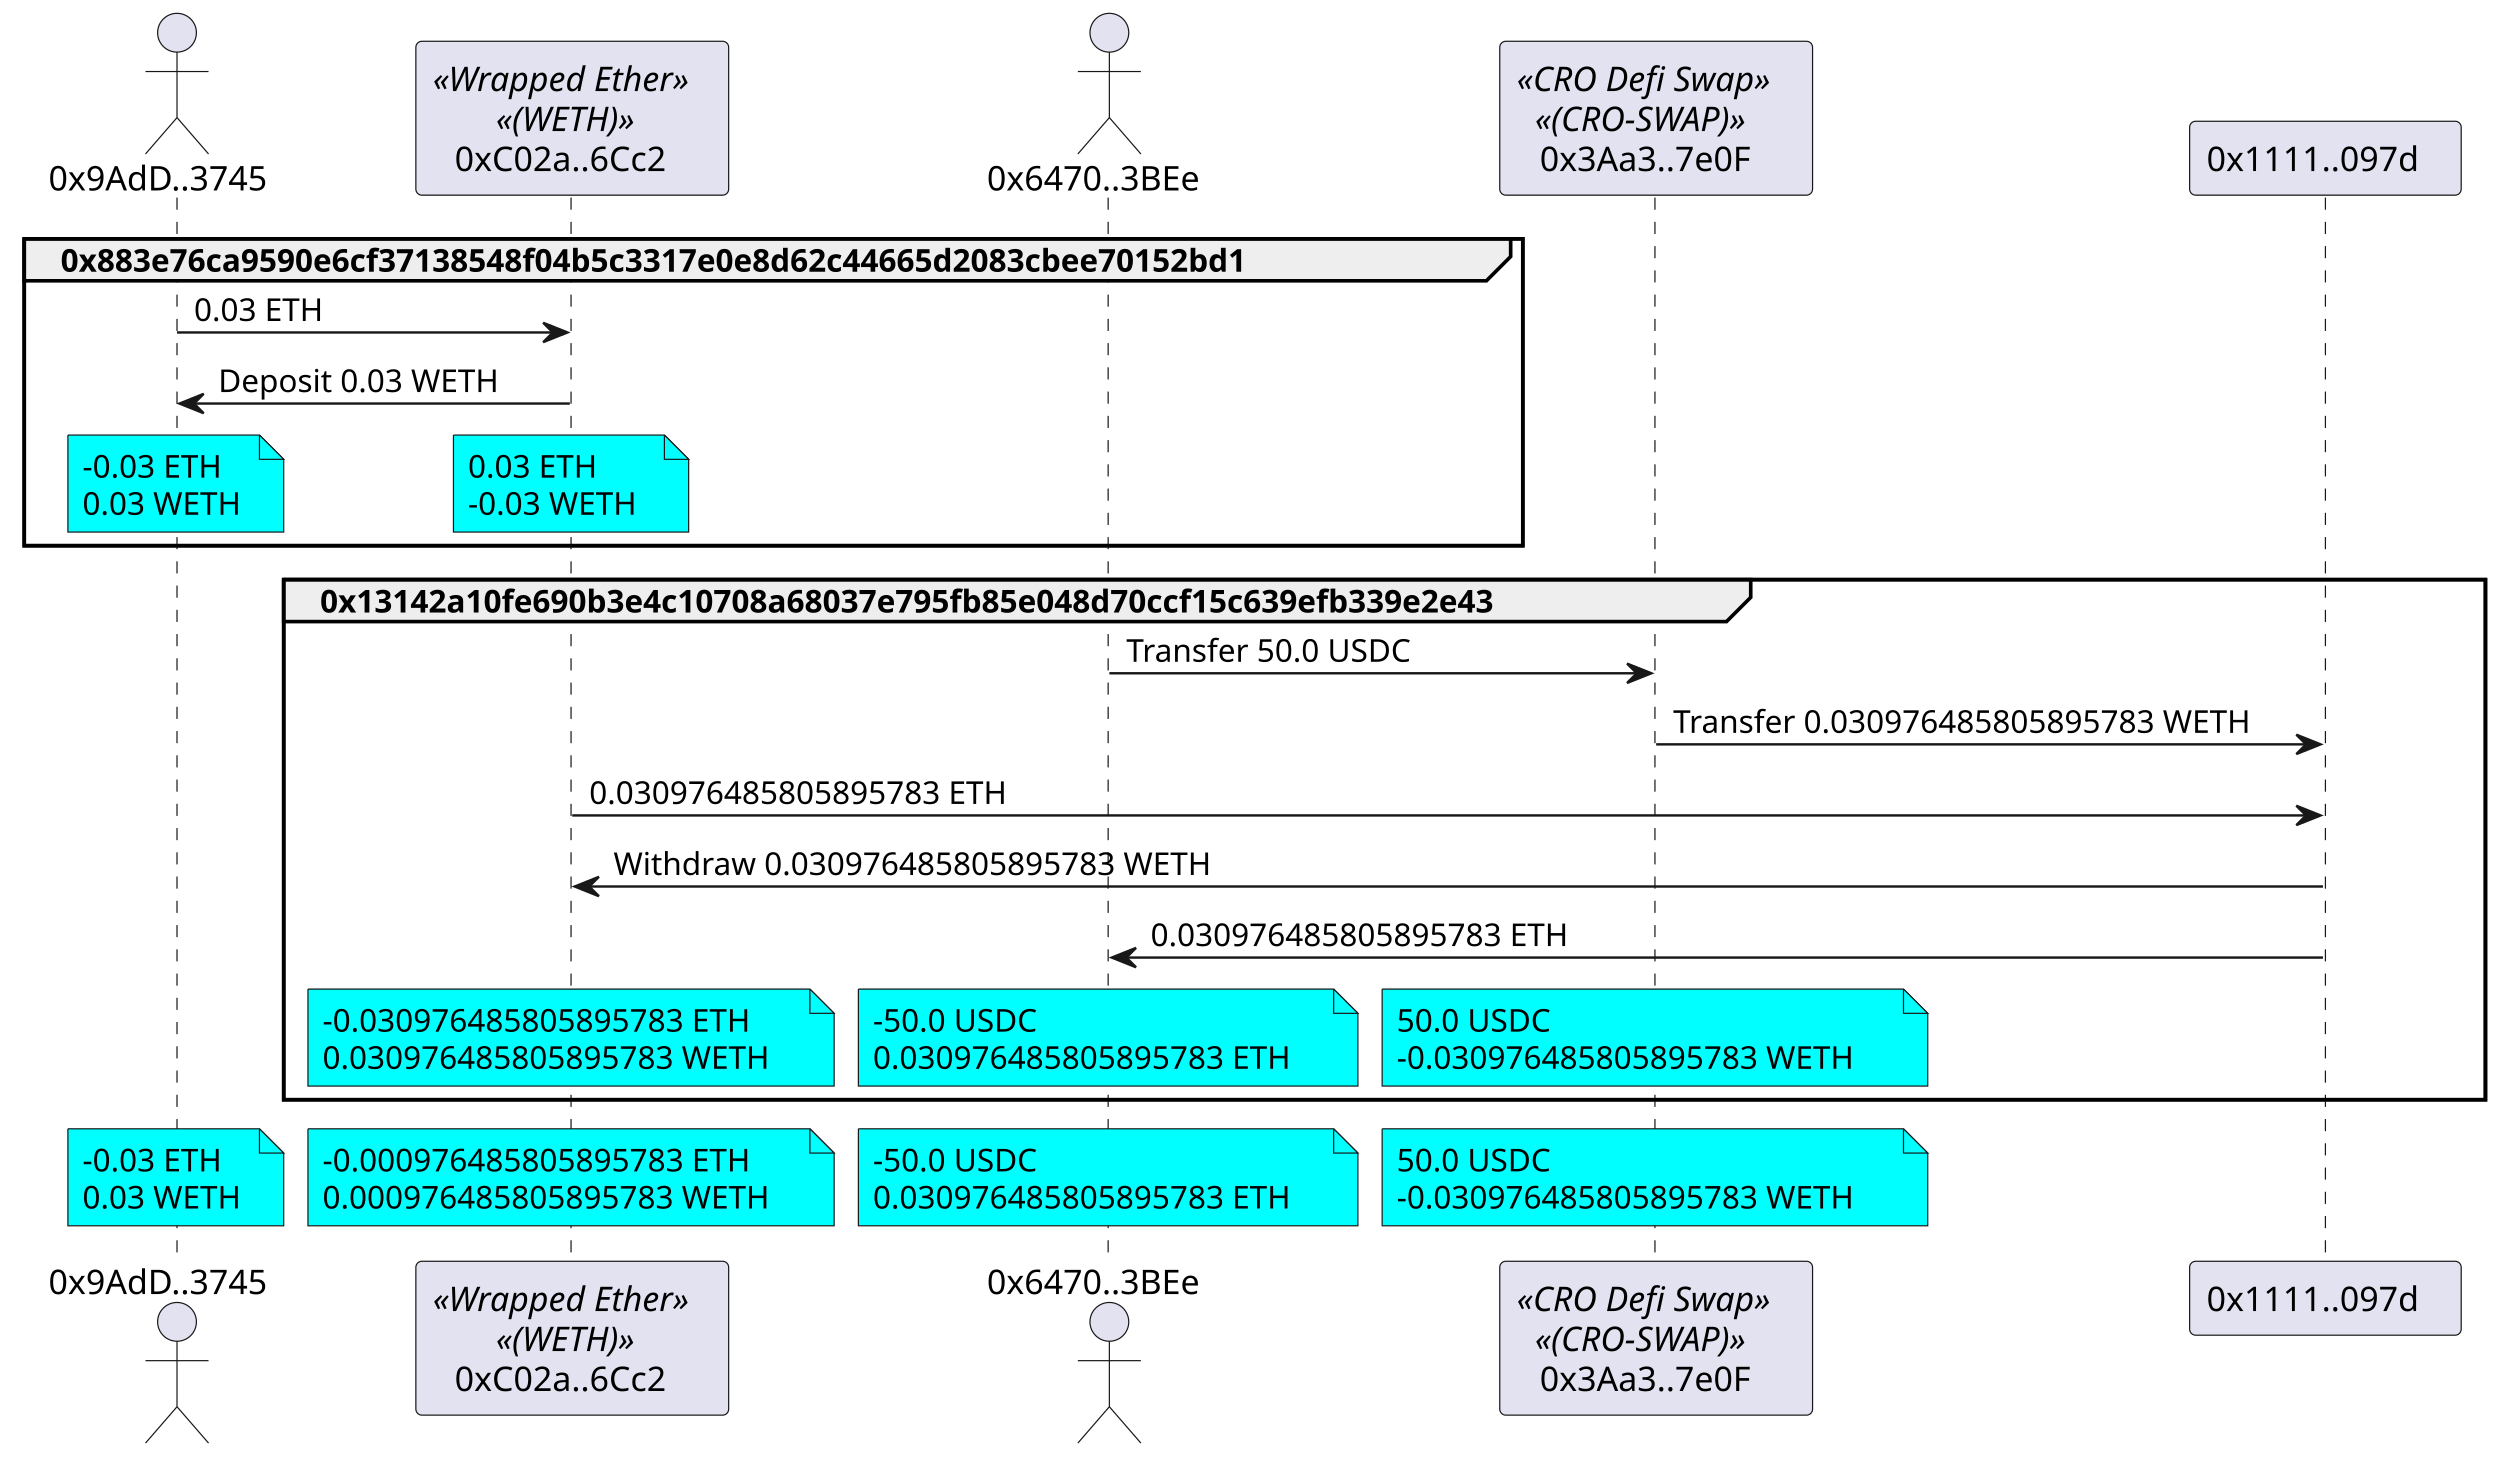
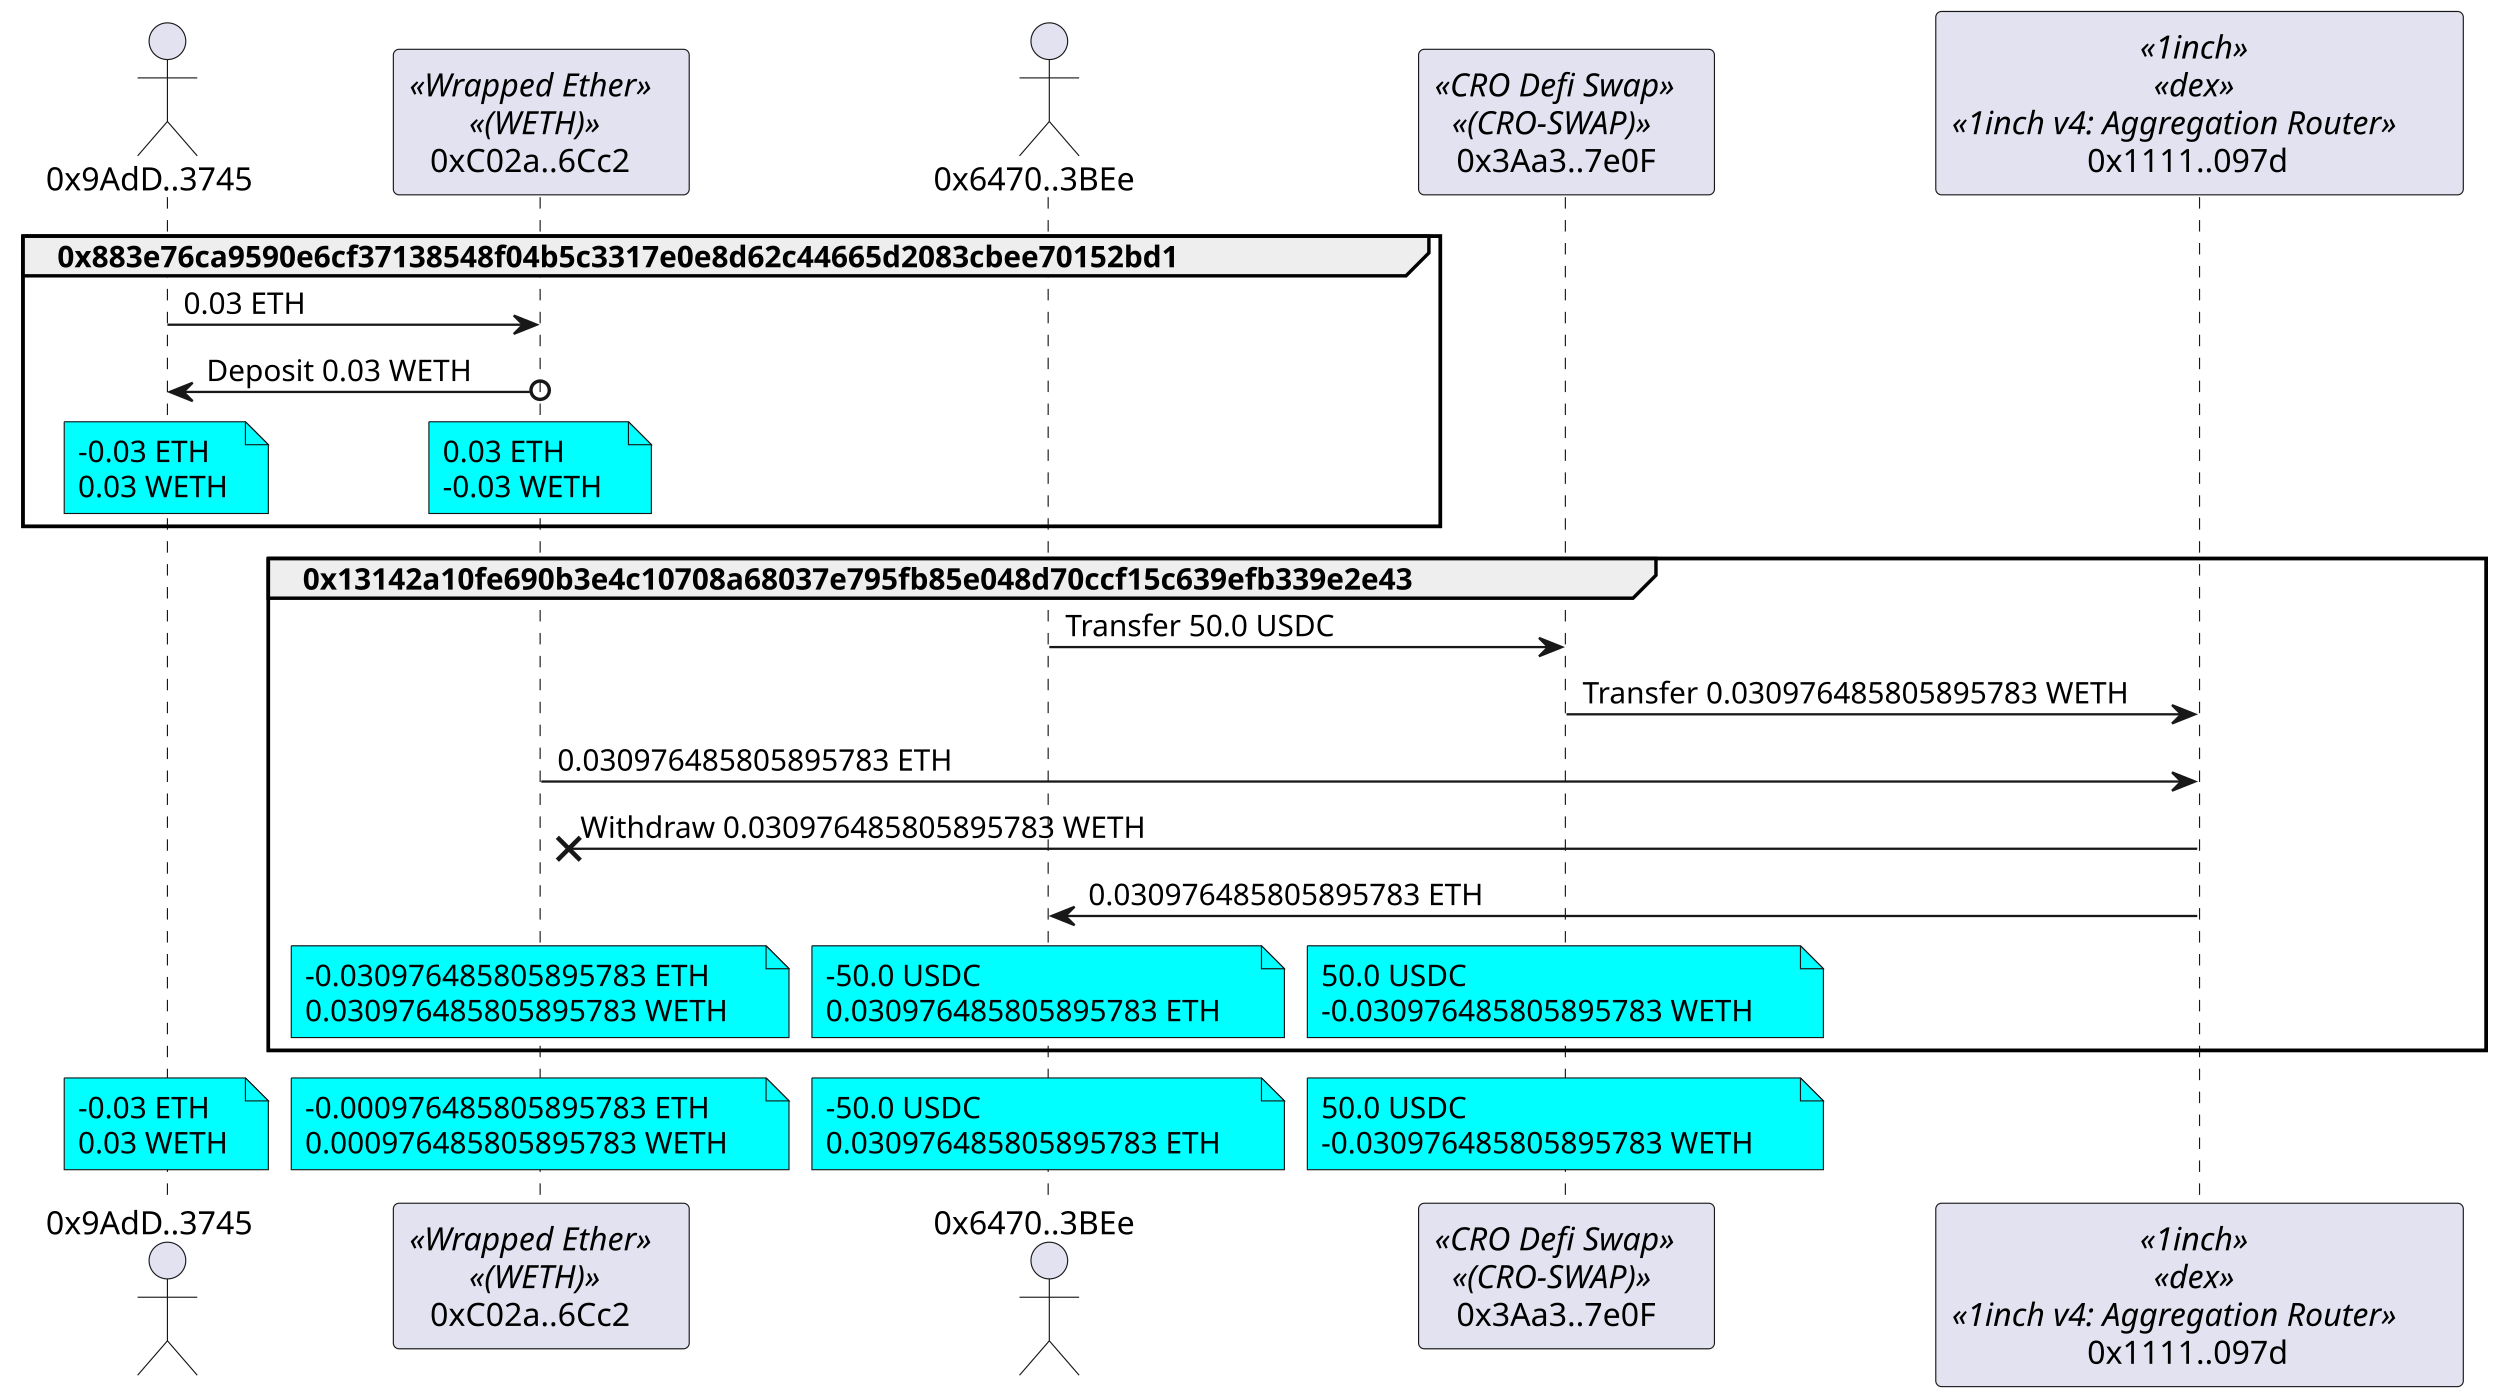
- <svg xmlns="http://www.w3.org/2000/svg" contentStyleType="text/css" height="602px" preserveAspectRatio="none" style="width:1031px;height:602px;background:#FFFFFF;" version="1.1" viewBox="0 0 1031 602" width="1031px" zoomAndPan="magnify">
+ <svg xmlns="http://www.w3.org/2000/svg" contentStyleType="text/css" height="610px" preserveAspectRatio="none" style="width:1090px;height:610px;background:#FFFFFF;" version="1.1" viewBox="0 0 1090 610" width="1090px" zoomAndPan="magnify">
  <defs />
  <g>
-     <rect fill="none" height="126.553" style="stroke:#000000;stroke-width:1.5;" width="618" x="10" y="98.488" />
-     <rect fill="none" height="214.484" style="stroke:#000000;stroke-width:1.5;" width="908" x="117" y="239.041" />
-     <line style="stroke:#181818;stroke-width:0.5;stroke-dasharray:5.0,5.0;" x1="73" x2="73" y1="81.488" y2="521.146" />
-     <line style="stroke:#181818;stroke-width:0.5;stroke-dasharray:5.0,5.0;" x1="235.5" x2="235.5" y1="81.488" y2="521.146" />
-     <line style="stroke:#181818;stroke-width:0.5;stroke-dasharray:5.0,5.0;" x1="457" x2="457" y1="81.488" y2="521.146" />
-     <line style="stroke:#181818;stroke-width:0.5;stroke-dasharray:5.0,5.0;" x1="682.5" x2="682.5" y1="81.488" y2="521.146" />
-     <line style="stroke:#181818;stroke-width:0.5;stroke-dasharray:5.0,5.0;" x1="959" x2="959" y1="81.488" y2="521.146" />
-     <text fill="#000000" font-family="sans-serif" font-size="14" lengthAdjust="spacing" textLength="100" x="20" y="78.535">0x9AdD..3745</text>
-     <ellipse cx="73" cy="13.5" fill="#E2E2F0" rx="8" ry="8" style="stroke:#181818;stroke-width:0.5;" />
-     <path d="M73,21.5 L73,48.5 M60,29.5 L86,29.5 M73,48.5 L60,63.5 M73,48.5 L86,63.5 " fill="none" style="stroke:#181818;stroke-width:0.5;" />
-     <text fill="#000000" font-family="sans-serif" font-size="14" lengthAdjust="spacing" textLength="100" x="20" y="533.682">0x9AdD..3745</text>
-     <ellipse cx="73" cy="545.135" fill="#E2E2F0" rx="8" ry="8" style="stroke:#181818;stroke-width:0.5;" />
-     <path d="M73,553.135 L73,580.135 M60,561.135 L86,561.135 M73,580.135 L60,595.135 M73,580.135 L86,595.135 " fill="none" style="stroke:#181818;stroke-width:0.5;" />
-     <rect fill="#E2E2F0" height="63.465" rx="2.5" ry="2.5" style="stroke:#181818;stroke-width:0.5;" width="129" x="171.5" y="17.023" />
-     <text fill="#000000" font-family="sans-serif" font-size="14" font-style="italic" lengthAdjust="spacing" textLength="115" x="178.5" y="37.559">«Wrapped Ether»</text>
-     <text fill="#000000" font-family="sans-serif" font-size="14" font-style="italic" lengthAdjust="spacing" textLength="63" x="204.5" y="54.047">«(WETH)»</text>
-     <text fill="#000000" font-family="sans-serif" font-size="14" lengthAdjust="spacing" textLength="97" x="187.5" y="70.535">0xC02a..6Cc2</text>
-     <rect fill="#E2E2F0" height="63.465" rx="2.5" ry="2.5" style="stroke:#181818;stroke-width:0.5;" width="129" x="171.5" y="520.146" />
-     <text fill="#000000" font-family="sans-serif" font-size="14" font-style="italic" lengthAdjust="spacing" textLength="115" x="178.5" y="540.682">«Wrapped Ether»</text>
-     <text fill="#000000" font-family="sans-serif" font-size="14" font-style="italic" lengthAdjust="spacing" textLength="63" x="204.5" y="557.17">«(WETH)»</text>
-     <text fill="#000000" font-family="sans-serif" font-size="14" lengthAdjust="spacing" textLength="97" x="187.5" y="573.658">0xC02a..6Cc2</text>
-     <text fill="#000000" font-family="sans-serif" font-size="14" lengthAdjust="spacing" textLength="95" x="407" y="78.535">0x6470..3BEe</text>
-     <ellipse cx="457.5" cy="13.5" fill="#E2E2F0" rx="8" ry="8" style="stroke:#181818;stroke-width:0.5;" />
-     <path d="M457.5,21.5 L457.5,48.5 M444.5,29.5 L470.5,29.5 M457.5,48.5 L444.5,63.5 M457.5,48.5 L470.5,63.5 " fill="none" style="stroke:#181818;stroke-width:0.5;" />
-     <text fill="#000000" font-family="sans-serif" font-size="14" lengthAdjust="spacing" textLength="95" x="407" y="533.682">0x6470..3BEe</text>
-     <ellipse cx="457.5" cy="545.135" fill="#E2E2F0" rx="8" ry="8" style="stroke:#181818;stroke-width:0.5;" />
-     <path d="M457.5,553.135 L457.5,580.135 M444.5,561.135 L470.5,561.135 M457.5,580.135 L444.5,595.135 M457.5,580.135 L470.5,595.135 " fill="none" style="stroke:#181818;stroke-width:0.5;" />
-     <rect fill="#E2E2F0" height="63.465" rx="2.5" ry="2.5" style="stroke:#181818;stroke-width:0.5;" width="129" x="618.5" y="17.023" />
-     <text fill="#000000" font-family="sans-serif" font-size="14" font-style="italic" lengthAdjust="spacing" textLength="115" x="625.5" y="37.559">«CRO Defi Swap»</text>
-     <text fill="#000000" font-family="sans-serif" font-size="14" font-style="italic" lengthAdjust="spacing" textLength="100" x="633" y="54.047">«(CRO-SWAP)»</text>
-     <text fill="#000000" font-family="sans-serif" font-size="14" lengthAdjust="spacing" textLength="96" x="635" y="70.535">0x3Aa3..7e0F</text>
-     <rect fill="#E2E2F0" height="63.465" rx="2.5" ry="2.5" style="stroke:#181818;stroke-width:0.5;" width="129" x="618.5" y="520.146" />
-     <text fill="#000000" font-family="sans-serif" font-size="14" font-style="italic" lengthAdjust="spacing" textLength="115" x="625.5" y="540.682">«CRO Defi Swap»</text>
-     <text fill="#000000" font-family="sans-serif" font-size="14" font-style="italic" lengthAdjust="spacing" textLength="100" x="633" y="557.17">«(CRO-SWAP)»</text>
-     <text fill="#000000" font-family="sans-serif" font-size="14" lengthAdjust="spacing" textLength="96" x="635" y="573.658">0x3Aa3..7e0F</text>
-     <rect fill="#E2E2F0" height="30.488" rx="2.5" ry="2.5" style="stroke:#181818;stroke-width:0.5;" width="112" x="903" y="50" />
-     <text fill="#000000" font-family="sans-serif" font-size="14" lengthAdjust="spacing" textLength="98" x="910" y="70.535">0x1111..097d</text>
-     <rect fill="#E2E2F0" height="30.488" rx="2.5" ry="2.5" style="stroke:#181818;stroke-width:0.5;" width="112" x="903" y="520.146" />
-     <text fill="#000000" font-family="sans-serif" font-size="14" lengthAdjust="spacing" textLength="98" x="910" y="540.682">0x1111..097d</text>
-     <path d="M10,98.488 L623,98.488 L623,105.799 L613,115.799 L10,115.799 L10,98.488 " fill="#EEEEEE" style="stroke:#000000;stroke-width:1.5;" />
-     <rect fill="none" height="126.553" style="stroke:#000000;stroke-width:1.5;" width="618" x="10" y="98.488" />
-     <text fill="#000000" font-family="sans-serif" font-size="13" font-weight="bold" lengthAdjust="spacing" textLength="568" x="25" y="112.057">0x883e76ca9590e6cf37138548f04b5c3317e0e8d62c44665d2083cbee70152bd1</text>
-     <polygon fill="#181818" points="224,133.109,234,137.109,224,141.109,228,137.109" style="stroke:#181818;stroke-width:1.0;" />
-     <line style="stroke:#181818;stroke-width:1.0;" x1="73" x2="230" y1="137.109" y2="137.109" />
-     <text fill="#000000" font-family="sans-serif" font-size="13" lengthAdjust="spacing" textLength="57" x="80" y="132.367">0.03 ETH</text>
-     <polygon fill="#181818" points="84,162.42,74,166.42,84,170.42,80,166.42" style="stroke:#181818;stroke-width:1.0;" />
-     <line style="stroke:#181818;stroke-width:1.0;" x1="78" x2="235" y1="166.42" y2="166.42" />
-     <text fill="#000000" font-family="sans-serif" font-size="13" lengthAdjust="spacing" textLength="121" x="90" y="161.678">Deposit 0.03 WETH</text>
-     <path d="M28,179.42 L28,219.42 L117,219.42 L117,189.42 L107,179.42 L28,179.42 " fill="#00FFFF" style="stroke:#181818;stroke-width:0.5;" />
-     <path d="M107,179.42 L107,189.42 L117,189.42 L107,179.42 " fill="#00FFFF" style="stroke:#181818;stroke-width:0.5;" />
-     <text fill="#000000" font-family="sans-serif" font-size="13" lengthAdjust="spacing" textLength="65" x="34" y="196.988">-0.03 ETH</text>
-     <text fill="#000000" font-family="sans-serif" font-size="13" lengthAdjust="spacing" textLength="68" x="34" y="212.299">0.03 WETH</text>
-     <path d="M187,179.42 L187,219.42 L284,219.42 L284,189.42 L274,179.42 L187,179.42 " fill="#00FFFF" style="stroke:#181818;stroke-width:0.5;" />
-     <path d="M274,179.42 L274,189.42 L284,189.42 L274,179.42 " fill="#00FFFF" style="stroke:#181818;stroke-width:0.5;" />
-     <text fill="#000000" font-family="sans-serif" font-size="13" lengthAdjust="spacing" textLength="57" x="193" y="196.988">0.03 ETH</text>
-     <text fill="#000000" font-family="sans-serif" font-size="13" lengthAdjust="spacing" textLength="76" x="193" y="212.299">-0.03 WETH</text>
-     <path d="M117,239.041 L722,239.041 L722,246.352 L712,256.352 L117,256.352 L117,239.041 " fill="#EEEEEE" style="stroke:#000000;stroke-width:1.5;" />
-     <rect fill="none" height="214.484" style="stroke:#000000;stroke-width:1.5;" width="908" x="117" y="239.041" />
-     <text fill="#000000" font-family="sans-serif" font-size="13" font-weight="bold" lengthAdjust="spacing" textLength="560" x="132" y="252.609">0x13142a10fe690b3e4c10708a68037e795fb85e048d70ccf15c639efb339e2e43</text>
-     <polygon fill="#181818" points="671,273.662,681,277.662,671,281.662,675,277.662" style="stroke:#181818;stroke-width:1.0;" />
-     <line style="stroke:#181818;stroke-width:1.0;" x1="457.5" x2="677" y1="277.662" y2="277.662" />
-     <text fill="#000000" font-family="sans-serif" font-size="13" lengthAdjust="spacing" textLength="123" x="464.5" y="272.92">Transfer 50.0 USDC</text>
-     <polygon fill="#181818" points="947,302.973,957,306.973,947,310.973,951,306.973" style="stroke:#181818;stroke-width:1.0;" />
-     <line style="stroke:#181818;stroke-width:1.0;" x1="683" x2="953" y1="306.973" y2="306.973" />
-     <text fill="#000000" font-family="sans-serif" font-size="13" lengthAdjust="spacing" textLength="252" x="690" y="302.231">Transfer 0.030976485805895783 WETH</text>
-     <polygon fill="#181818" points="947,332.283,957,336.283,947,340.283,951,336.283" style="stroke:#181818;stroke-width:1.0;" />
-     <line style="stroke:#181818;stroke-width:1.0;" x1="236" x2="953" y1="336.283" y2="336.283" />
-     <text fill="#000000" font-family="sans-serif" font-size="13" lengthAdjust="spacing" textLength="185" x="243" y="331.541">0.030976485805895783 ETH</text>
-     <polygon fill="#181818" points="247,361.594,237,365.594,247,369.594,243,365.594" style="stroke:#181818;stroke-width:1.0;" />
-     <line style="stroke:#181818;stroke-width:1.0;" x1="241" x2="958" y1="365.594" y2="365.594" />
-     <text fill="#000000" font-family="sans-serif" font-size="13" lengthAdjust="spacing" textLength="258" x="253" y="360.852">Withdraw 0.030976485805895783 WETH</text>
-     <polygon fill="#181818" points="468.5,390.904,458.5,394.904,468.5,398.904,464.5,394.904" style="stroke:#181818;stroke-width:1.0;" />
-     <line style="stroke:#181818;stroke-width:1.0;" x1="462.5" x2="958" y1="394.904" y2="394.904" />
-     <text fill="#000000" font-family="sans-serif" font-size="13" lengthAdjust="spacing" textLength="185" x="474.5" y="390.162">0.030976485805895783 ETH</text>
-     <path d="M354,407.904 L354,447.904 L560,447.904 L560,417.904 L550,407.904 L354,407.904 " fill="#00FFFF" style="stroke:#181818;stroke-width:0.5;" />
-     <path d="M550,407.904 L550,417.904 L560,417.904 L550,407.904 " fill="#00FFFF" style="stroke:#181818;stroke-width:0.5;" />
-     <text fill="#000000" font-family="sans-serif" font-size="13" lengthAdjust="spacing" textLength="75" x="360" y="425.473">-50.0 USDC</text>
-     <text fill="#000000" font-family="sans-serif" font-size="13" lengthAdjust="spacing" textLength="185" x="360" y="440.783">0.030976485805895783 ETH</text>
-     <path d="M570,407.904 L570,447.904 L795,447.904 L795,417.904 L785,407.904 L570,407.904 " fill="#00FFFF" style="stroke:#181818;stroke-width:0.5;" />
-     <path d="M785,407.904 L785,417.904 L795,417.904 L785,407.904 " fill="#00FFFF" style="stroke:#181818;stroke-width:0.5;" />
-     <text fill="#000000" font-family="sans-serif" font-size="13" lengthAdjust="spacing" textLength="67" x="576" y="425.473">50.0 USDC</text>
-     <text fill="#000000" font-family="sans-serif" font-size="13" lengthAdjust="spacing" textLength="204" x="576" y="440.783">-0.030976485805895783 WETH</text>
-     <path d="M127,407.904 L127,447.904 L344,447.904 L344,417.904 L334,407.904 L127,407.904 " fill="#00FFFF" style="stroke:#181818;stroke-width:0.5;" />
-     <path d="M334,407.904 L334,417.904 L344,417.904 L334,407.904 " fill="#00FFFF" style="stroke:#181818;stroke-width:0.5;" />
-     <text fill="#000000" font-family="sans-serif" font-size="13" lengthAdjust="spacing" textLength="193" x="133" y="425.473">-0.030976485805895783 ETH</text>
-     <text fill="#000000" font-family="sans-serif" font-size="13" lengthAdjust="spacing" textLength="196" x="133" y="440.783">0.030976485805895783 WETH</text>
-     <path d="M28,465.525 L28,505.525 L117,505.525 L117,475.525 L107,465.525 L28,465.525 " fill="#00FFFF" style="stroke:#181818;stroke-width:0.5;" />
-     <path d="M107,465.525 L107,475.525 L117,475.525 L107,465.525 " fill="#00FFFF" style="stroke:#181818;stroke-width:0.5;" />
-     <text fill="#000000" font-family="sans-serif" font-size="13" lengthAdjust="spacing" textLength="65" x="34" y="483.094">-0.03 ETH</text>
-     <text fill="#000000" font-family="sans-serif" font-size="13" lengthAdjust="spacing" textLength="68" x="34" y="498.404">0.03 WETH</text>
-     <path d="M127,465.525 L127,505.525 L344,505.525 L344,475.525 L334,465.525 L127,465.525 " fill="#00FFFF" style="stroke:#181818;stroke-width:0.5;" />
-     <path d="M334,465.525 L334,475.525 L344,475.525 L334,465.525 " fill="#00FFFF" style="stroke:#181818;stroke-width:0.5;" />
-     <text fill="#000000" font-family="sans-serif" font-size="13" lengthAdjust="spacing" textLength="193" x="133" y="483.094">-0.000976485805895783 ETH</text>
-     <text fill="#000000" font-family="sans-serif" font-size="13" lengthAdjust="spacing" textLength="196" x="133" y="498.404">0.000976485805895783 WETH</text>
-     <path d="M354,465.525 L354,505.525 L560,505.525 L560,475.525 L550,465.525 L354,465.525 " fill="#00FFFF" style="stroke:#181818;stroke-width:0.5;" />
-     <path d="M550,465.525 L550,475.525 L560,475.525 L550,465.525 " fill="#00FFFF" style="stroke:#181818;stroke-width:0.5;" />
-     <text fill="#000000" font-family="sans-serif" font-size="13" lengthAdjust="spacing" textLength="75" x="360" y="483.094">-50.0 USDC</text>
-     <text fill="#000000" font-family="sans-serif" font-size="13" lengthAdjust="spacing" textLength="185" x="360" y="498.404">0.030976485805895783 ETH</text>
-     <path d="M570,465.525 L570,505.525 L795,505.525 L795,475.525 L785,465.525 L570,465.525 " fill="#00FFFF" style="stroke:#181818;stroke-width:0.5;" />
-     <path d="M785,465.525 L785,475.525 L795,475.525 L785,465.525 " fill="#00FFFF" style="stroke:#181818;stroke-width:0.5;" />
-     <text fill="#000000" font-family="sans-serif" font-size="13" lengthAdjust="spacing" textLength="67" x="576" y="483.094">50.0 USDC</text>
-     <text fill="#000000" font-family="sans-serif" font-size="13" lengthAdjust="spacing" textLength="204" x="576" y="498.404">-0.030976485805895783 WETH</text>
+     <rect fill="none" height="126.553" style="stroke:#000000;stroke-width:1.5;" width="618" x="10" y="102.953" />
+     <rect fill="none" height="214.484" style="stroke:#000000;stroke-width:1.5;" width="967" x="117" y="243.506" />
+     <line style="stroke:#181818;stroke-width:0.5;stroke-dasharray:5.0,5.0;" x1="73" x2="73" y1="85.953" y2="525.611" />
+     <line style="stroke:#181818;stroke-width:0.5;stroke-dasharray:5.0,5.0;" x1="235.5" x2="235.5" y1="85.953" y2="525.611" />
+     <line style="stroke:#181818;stroke-width:0.5;stroke-dasharray:5.0,5.0;" x1="457" x2="457" y1="85.953" y2="525.611" />
+     <line style="stroke:#181818;stroke-width:0.5;stroke-dasharray:5.0,5.0;" x1="682.5" x2="682.5" y1="85.953" y2="525.611" />
+     <line style="stroke:#181818;stroke-width:0.5;stroke-dasharray:5.0,5.0;" x1="959" x2="959" y1="85.953" y2="525.611" />
+     <text fill="#000000" font-family="sans-serif" font-size="14" lengthAdjust="spacing" textLength="100" x="20" y="83">0x9AdD..3745</text>
+     <ellipse cx="73" cy="17.965" fill="#E2E2F0" rx="8" ry="8" style="stroke:#181818;stroke-width:0.5;" />
+     <path d="M73,25.965 L73,52.965 M60,33.965 L86,33.965 M73,52.965 L60,67.965 M73,52.965 L86,67.965 " fill="none" style="stroke:#181818;stroke-width:0.5;" />
+     <text fill="#000000" font-family="sans-serif" font-size="14" lengthAdjust="spacing" textLength="100" x="20" y="538.146">0x9AdD..3745</text>
+     <ellipse cx="73" cy="549.6" fill="#E2E2F0" rx="8" ry="8" style="stroke:#181818;stroke-width:0.5;" />
+     <path d="M73,557.6 L73,584.6 M60,565.6 L86,565.6 M73,584.6 L60,599.6 M73,584.6 L86,599.6 " fill="none" style="stroke:#181818;stroke-width:0.5;" />
+     <rect fill="#E2E2F0" height="63.465" rx="2.5" ry="2.5" style="stroke:#181818;stroke-width:0.5;" width="129" x="171.5" y="21.488" />
+     <text fill="#000000" font-family="sans-serif" font-size="14" font-style="italic" lengthAdjust="spacing" textLength="115" x="178.5" y="42.023">«Wrapped Ether»</text>
+     <text fill="#000000" font-family="sans-serif" font-size="14" font-style="italic" lengthAdjust="spacing" textLength="63" x="204.5" y="58.512">«(WETH)»</text>
+     <text fill="#000000" font-family="sans-serif" font-size="14" lengthAdjust="spacing" textLength="97" x="187.5" y="75">0xC02a..6Cc2</text>
+     <rect fill="#E2E2F0" height="63.465" rx="2.5" ry="2.5" style="stroke:#181818;stroke-width:0.5;" width="129" x="171.5" y="524.611" />
+     <text fill="#000000" font-family="sans-serif" font-size="14" font-style="italic" lengthAdjust="spacing" textLength="115" x="178.5" y="545.146">«Wrapped Ether»</text>
+     <text fill="#000000" font-family="sans-serif" font-size="14" font-style="italic" lengthAdjust="spacing" textLength="63" x="204.5" y="561.635">«(WETH)»</text>
+     <text fill="#000000" font-family="sans-serif" font-size="14" lengthAdjust="spacing" textLength="97" x="187.5" y="578.123">0xC02a..6Cc2</text>
+     <text fill="#000000" font-family="sans-serif" font-size="14" lengthAdjust="spacing" textLength="95" x="407" y="83">0x6470..3BEe</text>
+     <ellipse cx="457.5" cy="17.965" fill="#E2E2F0" rx="8" ry="8" style="stroke:#181818;stroke-width:0.5;" />
+     <path d="M457.5,25.965 L457.5,52.965 M444.5,33.965 L470.5,33.965 M457.5,52.965 L444.5,67.965 M457.5,52.965 L470.5,67.965 " fill="none" style="stroke:#181818;stroke-width:0.5;" />
+     <text fill="#000000" font-family="sans-serif" font-size="14" lengthAdjust="spacing" textLength="95" x="407" y="538.146">0x6470..3BEe</text>
+     <ellipse cx="457.5" cy="549.6" fill="#E2E2F0" rx="8" ry="8" style="stroke:#181818;stroke-width:0.5;" />
+     <path d="M457.5,557.6 L457.5,584.6 M444.5,565.6 L470.5,565.6 M457.5,584.6 L444.5,599.6 M457.5,584.6 L470.5,599.6 " fill="none" style="stroke:#181818;stroke-width:0.5;" />
+     <rect fill="#E2E2F0" height="63.465" rx="2.5" ry="2.5" style="stroke:#181818;stroke-width:0.5;" width="129" x="618.5" y="21.488" />
+     <text fill="#000000" font-family="sans-serif" font-size="14" font-style="italic" lengthAdjust="spacing" textLength="115" x="625.5" y="42.023">«CRO Defi Swap»</text>
+     <text fill="#000000" font-family="sans-serif" font-size="14" font-style="italic" lengthAdjust="spacing" textLength="100" x="633" y="58.512">«(CRO-SWAP)»</text>
+     <text fill="#000000" font-family="sans-serif" font-size="14" lengthAdjust="spacing" textLength="96" x="635" y="75">0x3Aa3..7e0F</text>
+     <rect fill="#E2E2F0" height="63.465" rx="2.5" ry="2.5" style="stroke:#181818;stroke-width:0.5;" width="129" x="618.5" y="524.611" />
+     <text fill="#000000" font-family="sans-serif" font-size="14" font-style="italic" lengthAdjust="spacing" textLength="115" x="625.5" y="545.146">«CRO Defi Swap»</text>
+     <text fill="#000000" font-family="sans-serif" font-size="14" font-style="italic" lengthAdjust="spacing" textLength="100" x="633" y="561.635">«(CRO-SWAP)»</text>
+     <text fill="#000000" font-family="sans-serif" font-size="14" lengthAdjust="spacing" textLength="96" x="635" y="578.123">0x3Aa3..7e0F</text>
+     <rect fill="#E2E2F0" height="79.953" rx="2.5" ry="2.5" style="stroke:#181818;stroke-width:0.5;" width="230" x="844" y="5" />
+     <text fill="#000000" font-family="sans-serif" font-size="14" font-style="italic" lengthAdjust="spacing" textLength="52" x="933" y="25.535">«1inch»</text>
+     <text fill="#000000" font-family="sans-serif" font-size="14" font-style="italic" lengthAdjust="spacing" textLength="40" x="939" y="42.023">«dex»</text>
+     <text fill="#000000" font-family="sans-serif" font-size="14" font-style="italic" lengthAdjust="spacing" textLength="216" x="851" y="58.512">«1inch v4: Aggregation Router»</text>
+     <text fill="#000000" font-family="sans-serif" font-size="14" lengthAdjust="spacing" textLength="98" x="910" y="75">0x1111..097d</text>
+     <rect fill="#E2E2F0" height="79.953" rx="2.5" ry="2.5" style="stroke:#181818;stroke-width:0.5;" width="230" x="844" y="524.611" />
+     <text fill="#000000" font-family="sans-serif" font-size="14" font-style="italic" lengthAdjust="spacing" textLength="52" x="933" y="545.146">«1inch»</text>
+     <text fill="#000000" font-family="sans-serif" font-size="14" font-style="italic" lengthAdjust="spacing" textLength="40" x="939" y="561.635">«dex»</text>
+     <text fill="#000000" font-family="sans-serif" font-size="14" font-style="italic" lengthAdjust="spacing" textLength="216" x="851" y="578.123">«1inch v4: Aggregation Router»</text>
+     <text fill="#000000" font-family="sans-serif" font-size="14" lengthAdjust="spacing" textLength="98" x="910" y="594.611">0x1111..097d</text>
+     <path d="M10,102.953 L623,102.953 L623,110.264 L613,120.264 L10,120.264 L10,102.953 " fill="#EEEEEE" style="stroke:#000000;stroke-width:1.5;" />
+     <rect fill="none" height="126.553" style="stroke:#000000;stroke-width:1.5;" width="618" x="10" y="102.953" />
+     <text fill="#000000" font-family="sans-serif" font-size="13" font-weight="bold" lengthAdjust="spacing" textLength="568" x="25" y="116.522">0x883e76ca9590e6cf37138548f04b5c3317e0e8d62c44665d2083cbee70152bd1</text>
+     <polygon fill="#181818" points="224,137.574,234,141.574,224,145.574,228,141.574" style="stroke:#181818;stroke-width:1.0;" />
+     <line style="stroke:#181818;stroke-width:1.0;" x1="73" x2="230" y1="141.574" y2="141.574" />
+     <text fill="#000000" font-family="sans-serif" font-size="13" lengthAdjust="spacing" textLength="57" x="80" y="136.832">0.03 ETH</text>
+     <polygon fill="#181818" points="84,166.885,74,170.885,84,174.885,80,170.885" style="stroke:#181818;stroke-width:1.0;" />
+     <ellipse cx="235.5" cy="170.135" fill="none" rx="4" ry="4" style="stroke:#181818;stroke-width:1.5;" />
+     <line style="stroke:#181818;stroke-width:1.0;" x1="78" x2="231" y1="170.885" y2="170.885" />
+     <text fill="#000000" font-family="sans-serif" font-size="13" lengthAdjust="spacing" textLength="121" x="90" y="166.143">Deposit 0.03 WETH</text>
+     <path d="M28,183.885 L28,223.885 L117,223.885 L117,193.885 L107,183.885 L28,183.885 " fill="#00FFFF" style="stroke:#181818;stroke-width:0.5;" />
+     <path d="M107,183.885 L107,193.885 L117,193.885 L107,183.885 " fill="#00FFFF" style="stroke:#181818;stroke-width:0.5;" />
+     <text fill="#000000" font-family="sans-serif" font-size="13" lengthAdjust="spacing" textLength="65" x="34" y="201.453">-0.03 ETH</text>
+     <text fill="#000000" font-family="sans-serif" font-size="13" lengthAdjust="spacing" textLength="68" x="34" y="216.764">0.03 WETH</text>
+     <path d="M187,183.885 L187,223.885 L284,223.885 L284,193.885 L274,183.885 L187,183.885 " fill="#00FFFF" style="stroke:#181818;stroke-width:0.5;" />
+     <path d="M274,183.885 L274,193.885 L284,193.885 L274,183.885 " fill="#00FFFF" style="stroke:#181818;stroke-width:0.5;" />
+     <text fill="#000000" font-family="sans-serif" font-size="13" lengthAdjust="spacing" textLength="57" x="193" y="201.453">0.03 ETH</text>
+     <text fill="#000000" font-family="sans-serif" font-size="13" lengthAdjust="spacing" textLength="76" x="193" y="216.764">-0.03 WETH</text>
+     <path d="M117,243.506 L722,243.506 L722,250.816 L712,260.816 L117,260.816 L117,243.506 " fill="#EEEEEE" style="stroke:#000000;stroke-width:1.5;" />
+     <rect fill="none" height="214.484" style="stroke:#000000;stroke-width:1.5;" width="967" x="117" y="243.506" />
+     <text fill="#000000" font-family="sans-serif" font-size="13" font-weight="bold" lengthAdjust="spacing" textLength="560" x="132" y="257.074">0x13142a10fe690b3e4c10708a68037e795fb85e048d70ccf15c639efb339e2e43</text>
+     <polygon fill="#181818" points="671,278.127,681,282.127,671,286.127,675,282.127" style="stroke:#181818;stroke-width:1.0;" />
+     <line style="stroke:#181818;stroke-width:1.0;" x1="457.5" x2="677" y1="282.127" y2="282.127" />
+     <text fill="#000000" font-family="sans-serif" font-size="13" lengthAdjust="spacing" textLength="123" x="464.5" y="277.385">Transfer 50.0 USDC</text>
+     <polygon fill="#181818" points="947,307.438,957,311.438,947,315.438,951,311.438" style="stroke:#181818;stroke-width:1.0;" />
+     <line style="stroke:#181818;stroke-width:1.0;" x1="683" x2="953" y1="311.438" y2="311.438" />
+     <text fill="#000000" font-family="sans-serif" font-size="13" lengthAdjust="spacing" textLength="252" x="690" y="306.695">Transfer 0.030976485805895783 WETH</text>
+     <polygon fill="#181818" points="947,336.748,957,340.748,947,344.748,951,340.748" style="stroke:#181818;stroke-width:1.0;" />
+     <line style="stroke:#181818;stroke-width:1.0;" x1="236" x2="953" y1="340.748" y2="340.748" />
+     <text fill="#000000" font-family="sans-serif" font-size="13" lengthAdjust="spacing" textLength="185" x="243" y="336.006">0.030976485805895783 ETH</text>
+     <line style="stroke:#181818;stroke-width:2.0;" x1="243" x2="253" y1="365.059" y2="375.059" />
+     <line style="stroke:#181818;stroke-width:2.0;" x1="243" x2="253" y1="375.059" y2="365.059" />
+     <line style="stroke:#181818;stroke-width:1.0;" x1="248" x2="958" y1="370.059" y2="370.059" />
+     <text fill="#000000" font-family="sans-serif" font-size="13" lengthAdjust="spacing" textLength="258" x="253" y="365.316">Withdraw 0.030976485805895783 WETH</text>
+     <polygon fill="#181818" points="468.5,395.369,458.5,399.369,468.5,403.369,464.5,399.369" style="stroke:#181818;stroke-width:1.0;" />
+     <line style="stroke:#181818;stroke-width:1.0;" x1="462.5" x2="958" y1="399.369" y2="399.369" />
+     <text fill="#000000" font-family="sans-serif" font-size="13" lengthAdjust="spacing" textLength="185" x="474.5" y="394.627">0.030976485805895783 ETH</text>
+     <path d="M354,412.369 L354,452.369 L560,452.369 L560,422.369 L550,412.369 L354,412.369 " fill="#00FFFF" style="stroke:#181818;stroke-width:0.5;" />
+     <path d="M550,412.369 L550,422.369 L560,422.369 L550,412.369 " fill="#00FFFF" style="stroke:#181818;stroke-width:0.5;" />
+     <text fill="#000000" font-family="sans-serif" font-size="13" lengthAdjust="spacing" textLength="75" x="360" y="429.938">-50.0 USDC</text>
+     <text fill="#000000" font-family="sans-serif" font-size="13" lengthAdjust="spacing" textLength="185" x="360" y="445.248">0.030976485805895783 ETH</text>
+     <path d="M570,412.369 L570,452.369 L795,452.369 L795,422.369 L785,412.369 L570,412.369 " fill="#00FFFF" style="stroke:#181818;stroke-width:0.5;" />
+     <path d="M785,412.369 L785,422.369 L795,422.369 L785,412.369 " fill="#00FFFF" style="stroke:#181818;stroke-width:0.5;" />
+     <text fill="#000000" font-family="sans-serif" font-size="13" lengthAdjust="spacing" textLength="67" x="576" y="429.938">50.0 USDC</text>
+     <text fill="#000000" font-family="sans-serif" font-size="13" lengthAdjust="spacing" textLength="204" x="576" y="445.248">-0.030976485805895783 WETH</text>
+     <path d="M127,412.369 L127,452.369 L344,452.369 L344,422.369 L334,412.369 L127,412.369 " fill="#00FFFF" style="stroke:#181818;stroke-width:0.5;" />
+     <path d="M334,412.369 L334,422.369 L344,422.369 L334,412.369 " fill="#00FFFF" style="stroke:#181818;stroke-width:0.5;" />
+     <text fill="#000000" font-family="sans-serif" font-size="13" lengthAdjust="spacing" textLength="193" x="133" y="429.938">-0.030976485805895783 ETH</text>
+     <text fill="#000000" font-family="sans-serif" font-size="13" lengthAdjust="spacing" textLength="196" x="133" y="445.248">0.030976485805895783 WETH</text>
+     <path d="M28,469.99 L28,509.99 L117,509.99 L117,479.99 L107,469.99 L28,469.99 " fill="#00FFFF" style="stroke:#181818;stroke-width:0.5;" />
+     <path d="M107,469.99 L107,479.99 L117,479.99 L107,469.99 " fill="#00FFFF" style="stroke:#181818;stroke-width:0.5;" />
+     <text fill="#000000" font-family="sans-serif" font-size="13" lengthAdjust="spacing" textLength="65" x="34" y="487.559">-0.03 ETH</text>
+     <text fill="#000000" font-family="sans-serif" font-size="13" lengthAdjust="spacing" textLength="68" x="34" y="502.869">0.03 WETH</text>
+     <path d="M127,469.99 L127,509.99 L344,509.99 L344,479.99 L334,469.99 L127,469.99 " fill="#00FFFF" style="stroke:#181818;stroke-width:0.5;" />
+     <path d="M334,469.99 L334,479.99 L344,479.99 L334,469.99 " fill="#00FFFF" style="stroke:#181818;stroke-width:0.5;" />
+     <text fill="#000000" font-family="sans-serif" font-size="13" lengthAdjust="spacing" textLength="193" x="133" y="487.559">-0.000976485805895783 ETH</text>
+     <text fill="#000000" font-family="sans-serif" font-size="13" lengthAdjust="spacing" textLength="196" x="133" y="502.869">0.000976485805895783 WETH</text>
+     <path d="M354,469.99 L354,509.99 L560,509.99 L560,479.99 L550,469.99 L354,469.99 " fill="#00FFFF" style="stroke:#181818;stroke-width:0.5;" />
+     <path d="M550,469.99 L550,479.99 L560,479.99 L550,469.99 " fill="#00FFFF" style="stroke:#181818;stroke-width:0.5;" />
+     <text fill="#000000" font-family="sans-serif" font-size="13" lengthAdjust="spacing" textLength="75" x="360" y="487.559">-50.0 USDC</text>
+     <text fill="#000000" font-family="sans-serif" font-size="13" lengthAdjust="spacing" textLength="185" x="360" y="502.869">0.030976485805895783 ETH</text>
+     <path d="M570,469.99 L570,509.99 L795,509.99 L795,479.99 L785,469.99 L570,469.99 " fill="#00FFFF" style="stroke:#181818;stroke-width:0.5;" />
+     <path d="M785,469.99 L785,479.99 L795,479.99 L785,469.99 " fill="#00FFFF" style="stroke:#181818;stroke-width:0.5;" />
+     <text fill="#000000" font-family="sans-serif" font-size="13" lengthAdjust="spacing" textLength="67" x="576" y="487.559">50.0 USDC</text>
+     <text fill="#000000" font-family="sans-serif" font-size="13" lengthAdjust="spacing" textLength="204" x="576" y="502.869">-0.030976485805895783 WETH</text>
  </g>
</svg>
